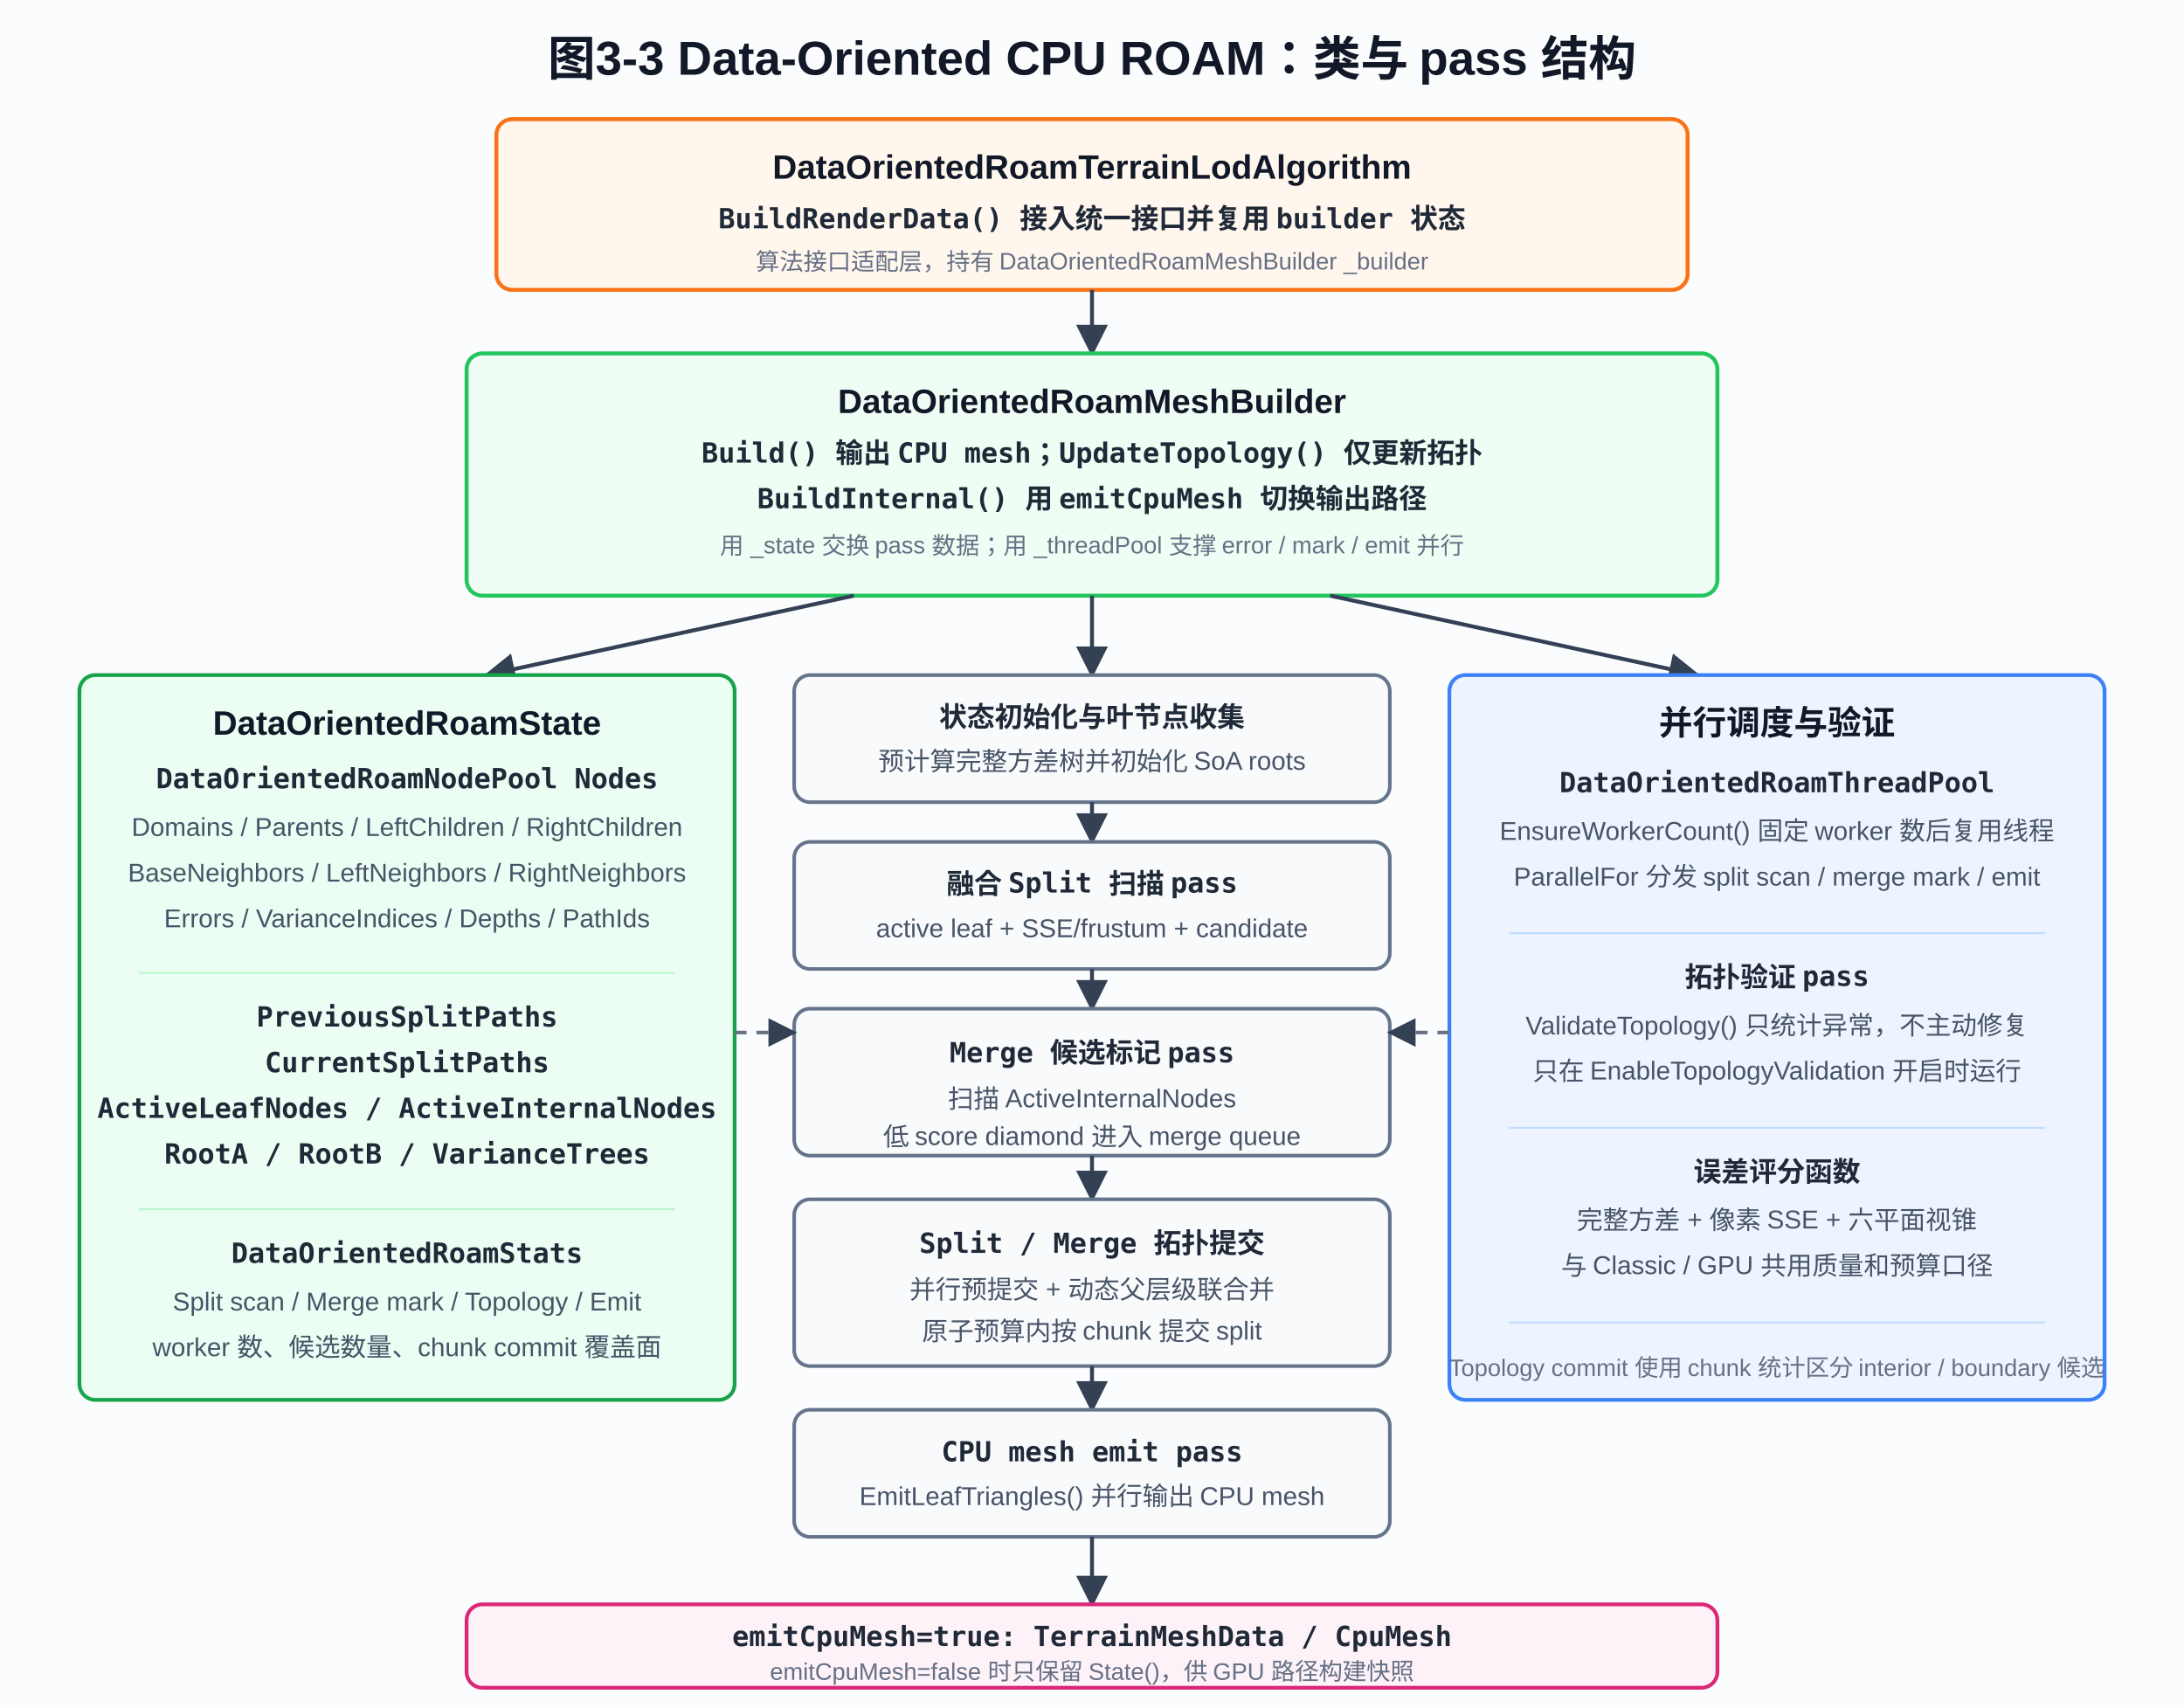
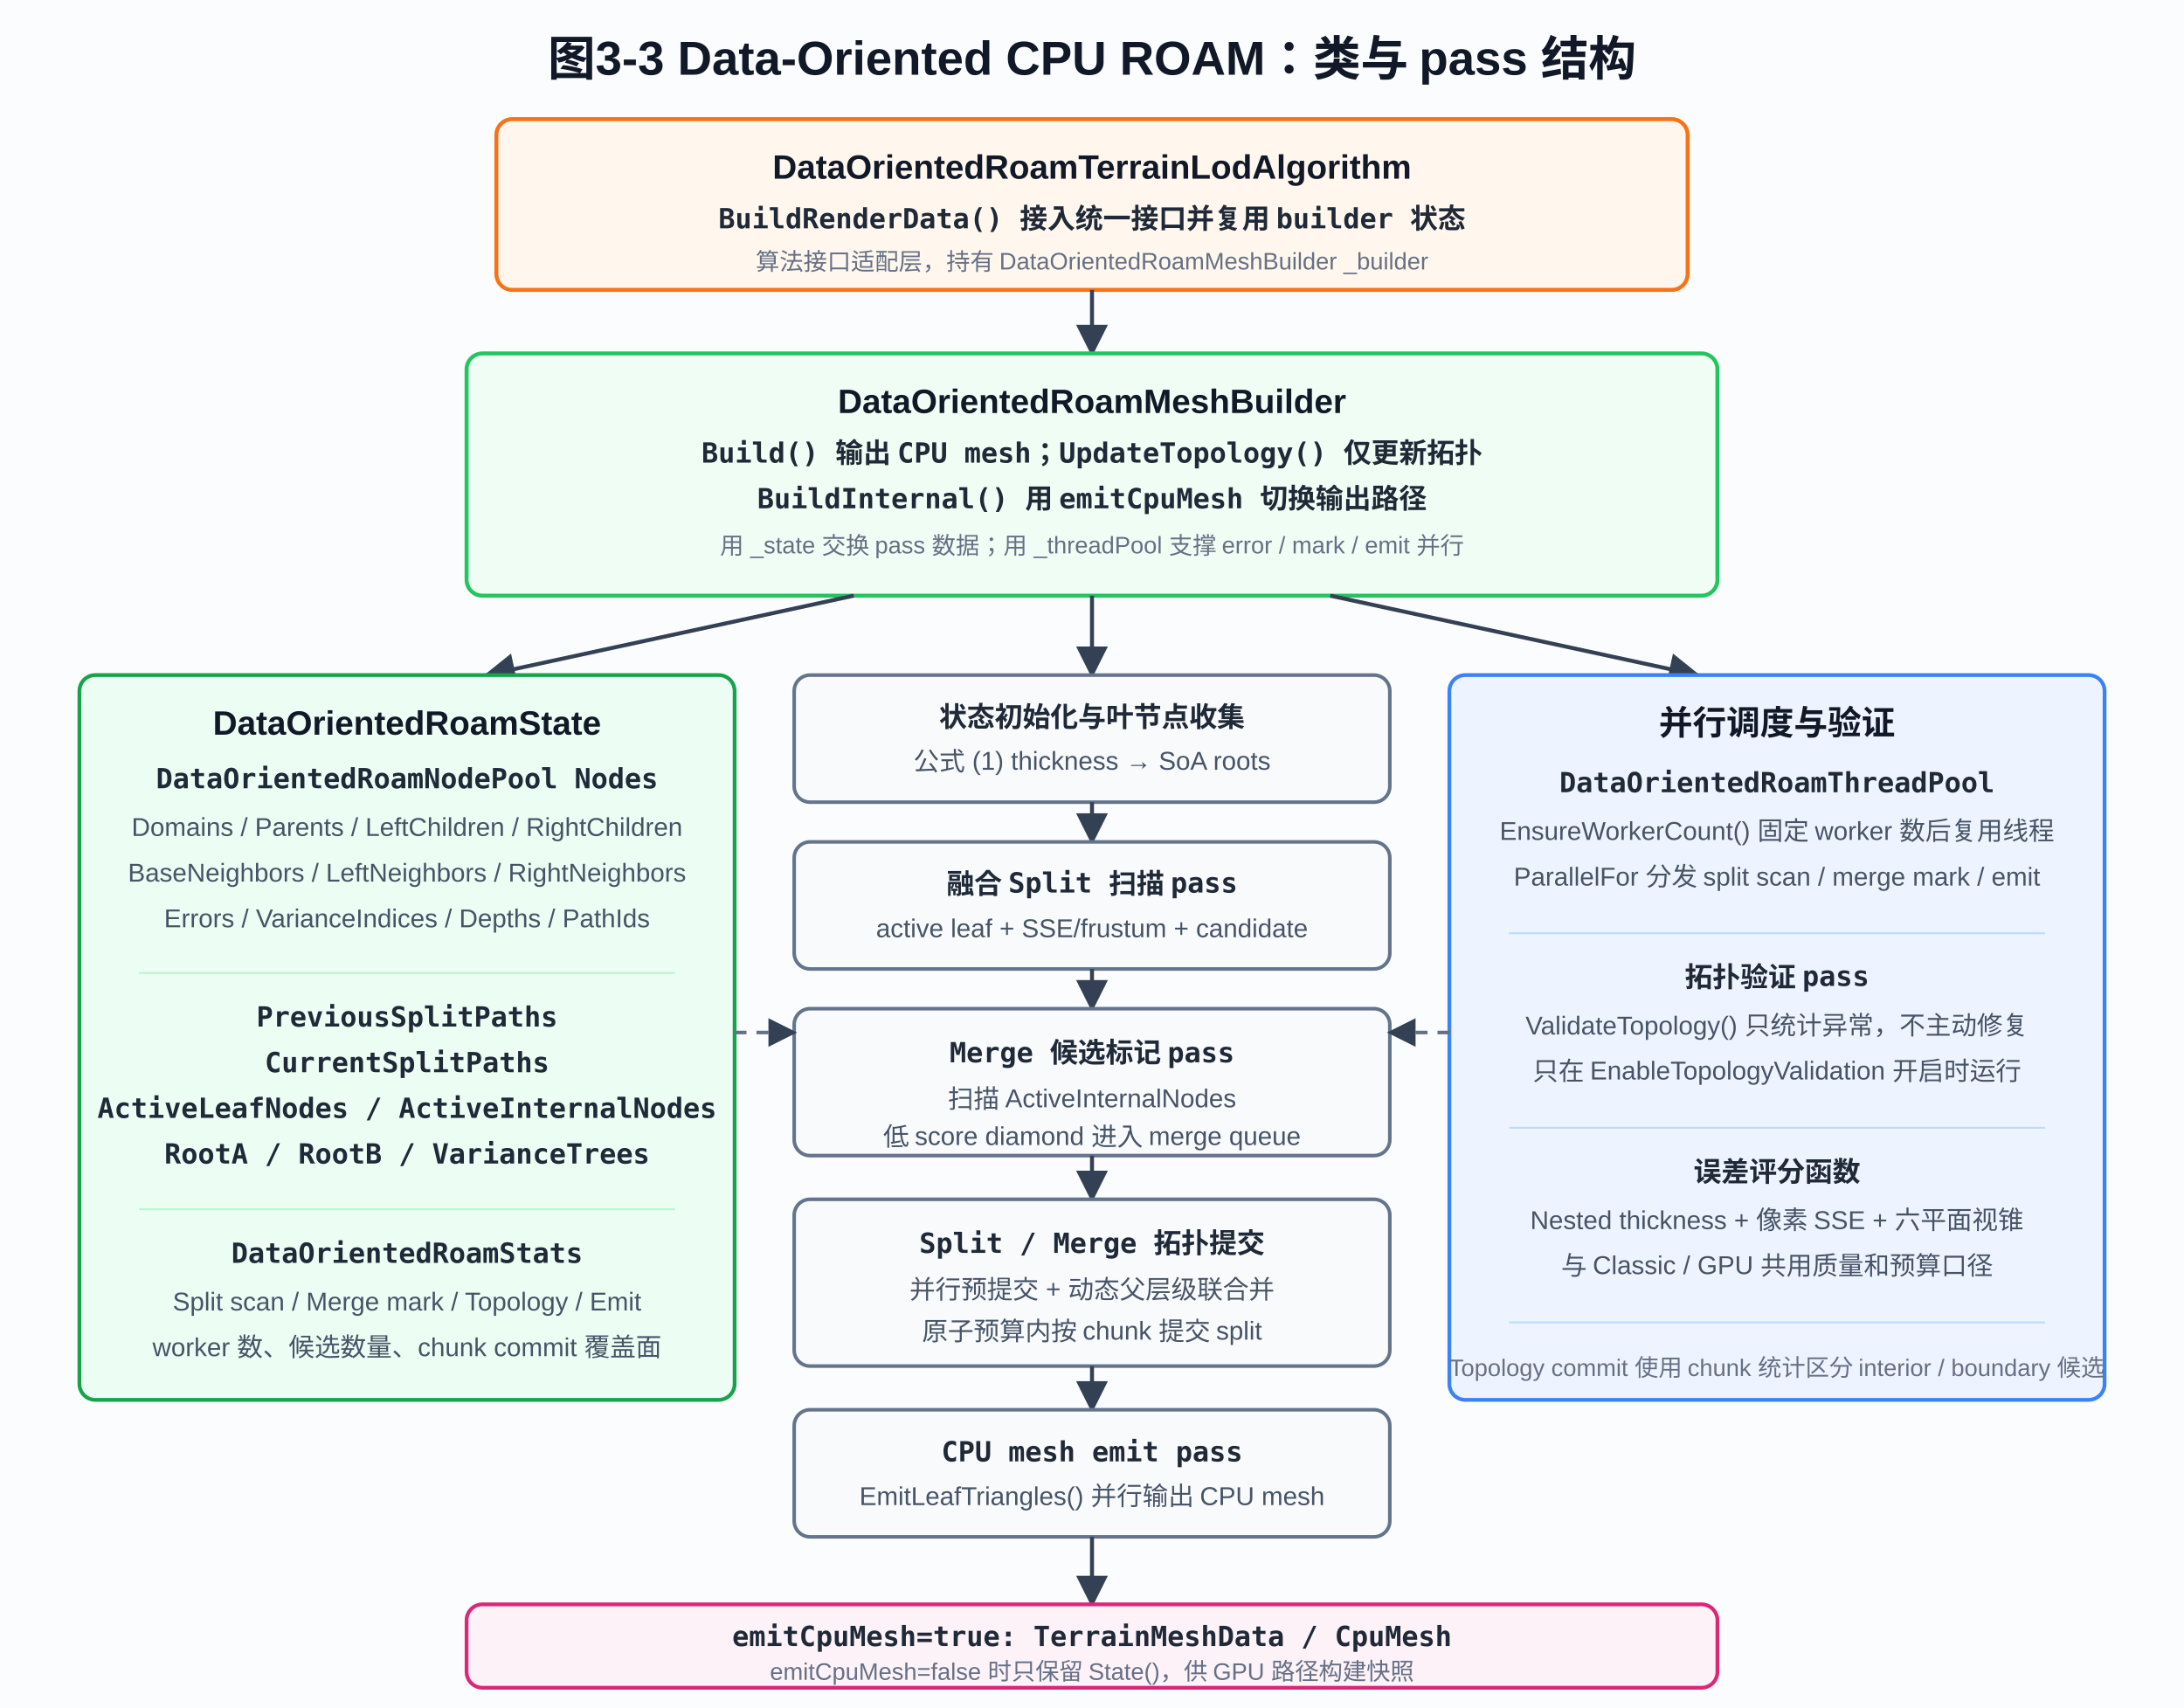
<svg xmlns="http://www.w3.org/2000/svg" width="1100" height="860" viewBox="0 0 1100 860">
  <defs>
    <marker id="arrow" viewBox="0 0 10 10" refX="9" refY="5" markerWidth="8" markerHeight="8" orient="auto-start-reverse">
      <path d="M 0 0 L 10 5 L 0 10 z" fill="#344054" />
    </marker>
    <style>
      .title{font:700 24px "Microsoft YaHei",Arial,sans-serif;fill:#111827}
      .section{font:700 17px "Microsoft YaHei",Arial,sans-serif;fill:#111827}
      .code{font:600 14px "Consolas","SFMono-Regular",monospace;fill:#1f2937}
      .small{font:13px "Microsoft YaHei",Arial,sans-serif;fill:#475467}
      .caption{font:12px "Microsoft YaHei",Arial,sans-serif;fill:#667085}
      .line{stroke:#344054;stroke-width:2;fill:none;marker-end:url(#arrow)}
      .dash{stroke:#667085;stroke-width:1.8;stroke-dasharray:6 5;fill:none;marker-end:url(#arrow)}
      .adapter{fill:#fff7ed;stroke:#f97316;stroke-width:2}
      .builder{fill:#f0fdf4;stroke:#22c55e;stroke-width:2}
      .state{fill:#ecfdf3;stroke:#16a34a;stroke-width:1.9}
      .pass{fill:#f8fafc;stroke:#64748b;stroke-width:1.8}
      .thread{fill:#eef4ff;stroke:#3b82f6;stroke-width:1.9}
      .output{fill:#fdf2f8;stroke:#db2777;stroke-width:1.9}
    </style>
  </defs>
  <rect width="100%" height="100%" fill="#fbfcfd" />
  <text x="550" y="38" text-anchor="middle" class="title">图3-3 Data-Oriented CPU ROAM：类与 pass 结构</text>
  <rect x="250" y="60" width="600" height="86" rx="8" class="adapter" />
  <text x="550" y="90" text-anchor="middle" class="section">DataOrientedRoamTerrainLodAlgorithm</text>
  <text x="550" y="115" text-anchor="middle" class="code">BuildRenderData() 接入统一接口并复用 builder 状态</text>
  <text x="550" y="136" text-anchor="middle" class="caption">算法接口适配层，持有 DataOrientedRoamMeshBuilder _builder</text>
  <path d="M550 146 L550 178" class="line" />
  <rect x="235" y="178" width="630" height="122" rx="8" class="builder" />
  <text x="550" y="208" text-anchor="middle" class="section">DataOrientedRoamMeshBuilder</text>
  <text x="550" y="233" text-anchor="middle" class="code">Build() 输出 CPU mesh；UpdateTopology() 仅更新拓扑</text>
  <text x="550" y="256" text-anchor="middle" class="code">BuildInternal() 用 emitCpuMesh 切换输出路径</text>
  <text x="550" y="279" text-anchor="middle" class="caption">用 _state 交换 pass 数据；用 _threadPool 支撑 error / mark / emit 并行</text>
  <path d="M430 300 L245 340" class="line" />
  <path d="M550 300 L550 340" class="line" />
  <path d="M670 300 L855 340" class="line" />
  <rect x="40" y="340" width="330" height="365" rx="8" class="state" />
  <text x="205" y="370" text-anchor="middle" class="section">DataOrientedRoamState</text>
  <text x="205" y="397" text-anchor="middle" class="code">DataOrientedRoamNodePool Nodes</text>
  <text x="205" y="421" text-anchor="middle" class="small">Domains / Parents / LeftChildren / RightChildren</text>
  <text x="205" y="444" text-anchor="middle" class="small">BaseNeighbors / LeftNeighbors / RightNeighbors</text>
  <text x="205" y="467" text-anchor="middle" class="small">Errors / VarianceIndices / Depths / PathIds</text>
  <line x1="70" y1="490" x2="340" y2="490" stroke="#bbf7d0" />
  <text x="205" y="517" text-anchor="middle" class="code">PreviousSplitPaths</text>
  <text x="205" y="540" text-anchor="middle" class="code">CurrentSplitPaths</text>
  <text x="205" y="563" text-anchor="middle" class="code">ActiveLeafNodes / ActiveInternalNodes</text>
  <text x="205" y="586" text-anchor="middle" class="code">RootA / RootB / VarianceTrees</text>
  <line x1="70" y1="609" x2="340" y2="609" stroke="#bbf7d0" />
  <text x="205" y="636" text-anchor="middle" class="code">DataOrientedRoamStats</text>
  <text x="205" y="660" text-anchor="middle" class="small">Split scan / Merge mark / Topology / Emit</text>
  <text x="205" y="683" text-anchor="middle" class="small">worker 数、候选数量、chunk commit 覆盖面</text>
  <rect x="400" y="340" width="300" height="64" rx="8" class="pass" />
  <text x="550" y="366" text-anchor="middle" class="code">状态初始化与叶节点收集</text>
-   <text x="550" y="388" text-anchor="middle" class="small">预计算完整方差树并初始化 SoA roots</text>
+   <text x="550" y="388" text-anchor="middle" class="small">公式 (1) thickness → SoA roots</text>
  <path d="M550 404 L550 424" class="line" />
  <rect x="400" y="424" width="300" height="64" rx="8" class="pass" />
  <text x="550" y="450" text-anchor="middle" class="code">融合 Split 扫描 pass</text>
  <text x="550" y="472" text-anchor="middle" class="small">active leaf + SSE/frustum + candidate</text>
  <path d="M550 488 L550 508" class="line" />
  <rect x="400" y="508" width="300" height="74" rx="8" class="pass" />
  <text x="550" y="535" text-anchor="middle" class="code">Merge 候选标记 pass</text>
  <text x="550" y="558" text-anchor="middle" class="small">扫描 ActiveInternalNodes</text>
  <text x="550" y="577" text-anchor="middle" class="small">低 score diamond 进入 merge queue</text>
  <path d="M550 582 L550 604" class="line" />
  <rect x="400" y="604" width="300" height="84" rx="8" class="pass" />
  <text x="550" y="631" text-anchor="middle" class="code">Split / Merge 拓扑提交</text>
  <text x="550" y="654" text-anchor="middle" class="small">并行预提交 + 动态父层级联合并</text>
  <text x="550" y="675" text-anchor="middle" class="small">原子预算内按 chunk 提交 split</text>
  <path d="M550 688 L550 710" class="line" />
  <rect x="400" y="710" width="300" height="64" rx="8" class="pass" />
  <text x="550" y="736" text-anchor="middle" class="code">CPU mesh emit pass</text>
  <text x="550" y="758" text-anchor="middle" class="small">EmitLeafTriangles() 并行输出 CPU mesh</text>
  <rect x="730" y="340" width="330" height="365" rx="8" class="thread" />
  <text x="895" y="370" text-anchor="middle" class="section">并行调度与验证</text>
  <text x="895" y="399" text-anchor="middle" class="code">DataOrientedRoamThreadPool</text>
  <text x="895" y="423" text-anchor="middle" class="small">EnsureWorkerCount() 固定 worker 数后复用线程</text>
  <text x="895" y="446" text-anchor="middle" class="small">ParallelFor 分发 split scan / merge mark / emit</text>
  <line x1="760" y1="470" x2="1030" y2="470" stroke="#bfdbfe" />
  <text x="895" y="497" text-anchor="middle" class="code">拓扑验证 pass</text>
  <text x="895" y="521" text-anchor="middle" class="small">ValidateTopology() 只统计异常，不主动修复</text>
  <text x="895" y="544" text-anchor="middle" class="small">只在 EnableTopologyValidation 开启时运行</text>
  <line x1="760" y1="568" x2="1030" y2="568" stroke="#bfdbfe" />
  <text x="895" y="595" text-anchor="middle" class="code">误差评分函数</text>
-   <text x="895" y="619" text-anchor="middle" class="small">完整方差 + 像素 SSE + 六平面视锥</text>
+   <text x="895" y="619" text-anchor="middle" class="small">Nested thickness + 像素 SSE + 六平面视锥</text>
  <text x="895" y="642" text-anchor="middle" class="small">与 Classic / GPU 共用质量和预算口径</text>
  <line x1="760" y1="666" x2="1030" y2="666" stroke="#bfdbfe" />
  <text x="895" y="693" text-anchor="middle" class="caption">Topology commit 使用 chunk 统计区分 interior / boundary 候选</text>
  <path d="M370 520 L400 520" class="dash" />
  <path d="M730 520 L700 520" class="dash" />
  <path d="M550 774 L550 808" class="line" />
  <rect x="235" y="808" width="630" height="42" rx="8" class="output" />
  <text x="550" y="829" text-anchor="middle" class="code">emitCpuMesh=true: TerrainMeshData / CpuMesh</text>
  <text x="550" y="846" text-anchor="middle" class="caption">emitCpuMesh=false 时只保留 State()，供 GPU 路径构建快照</text>
</svg>
